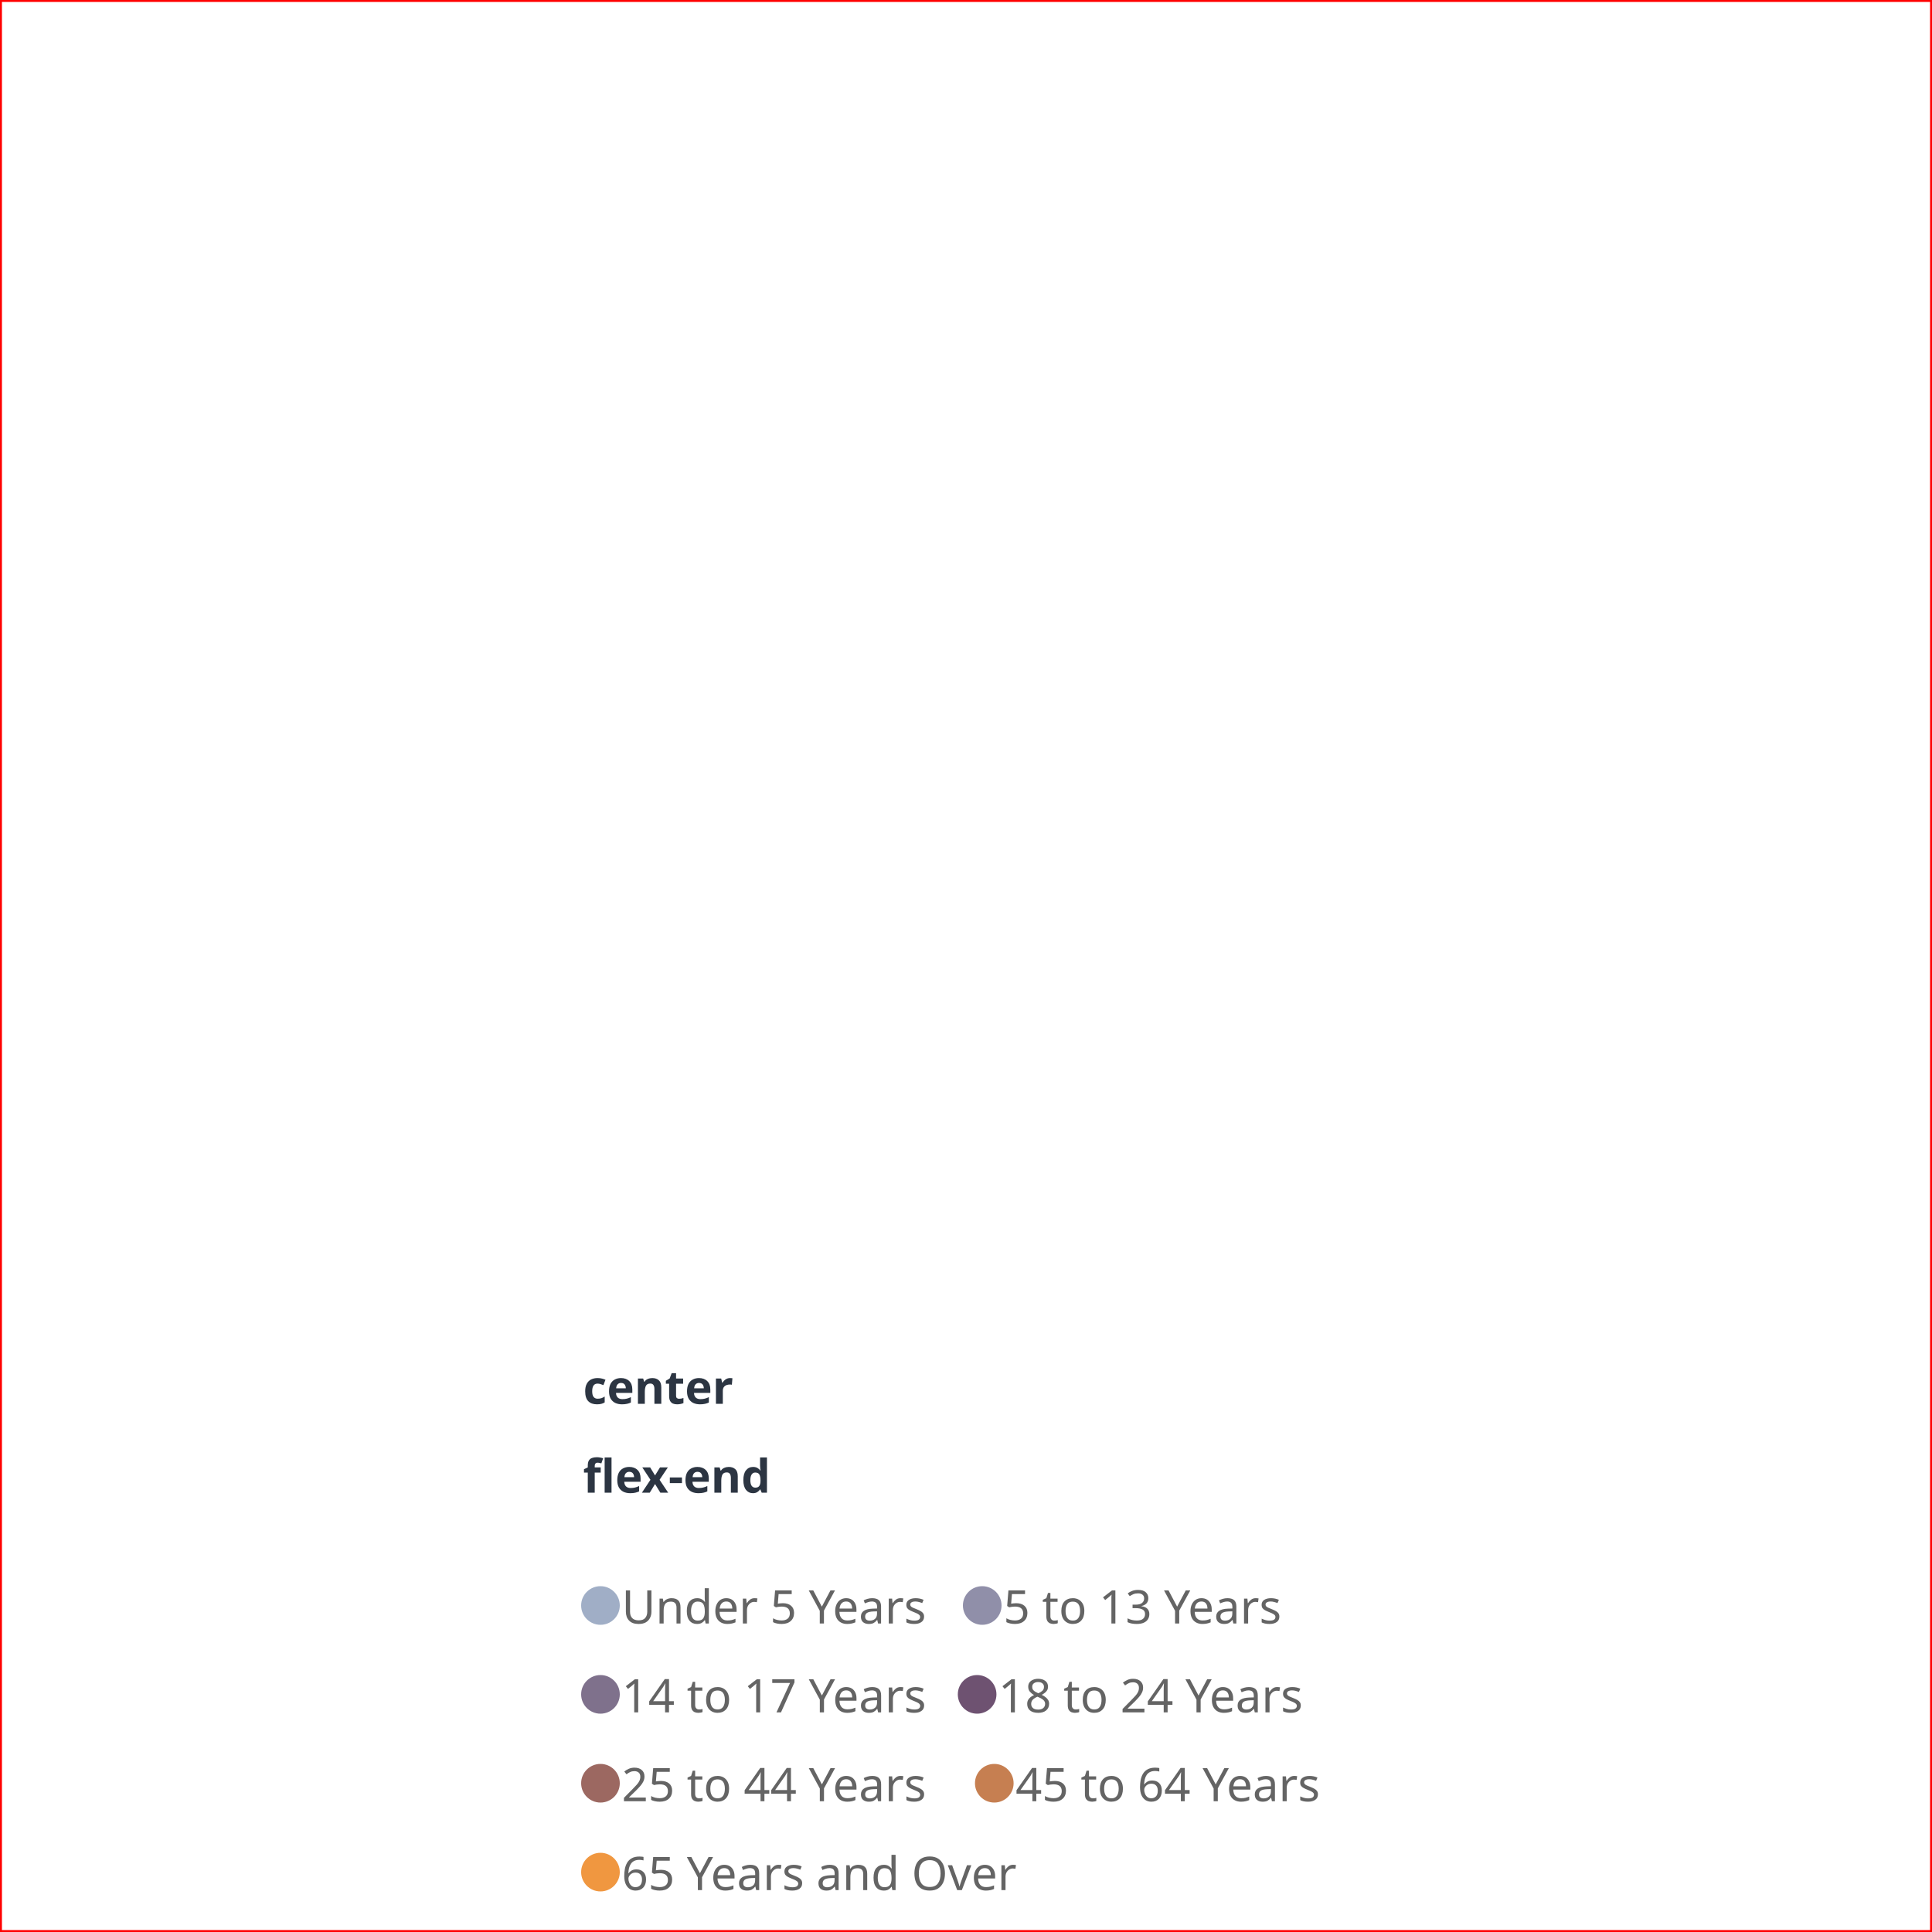
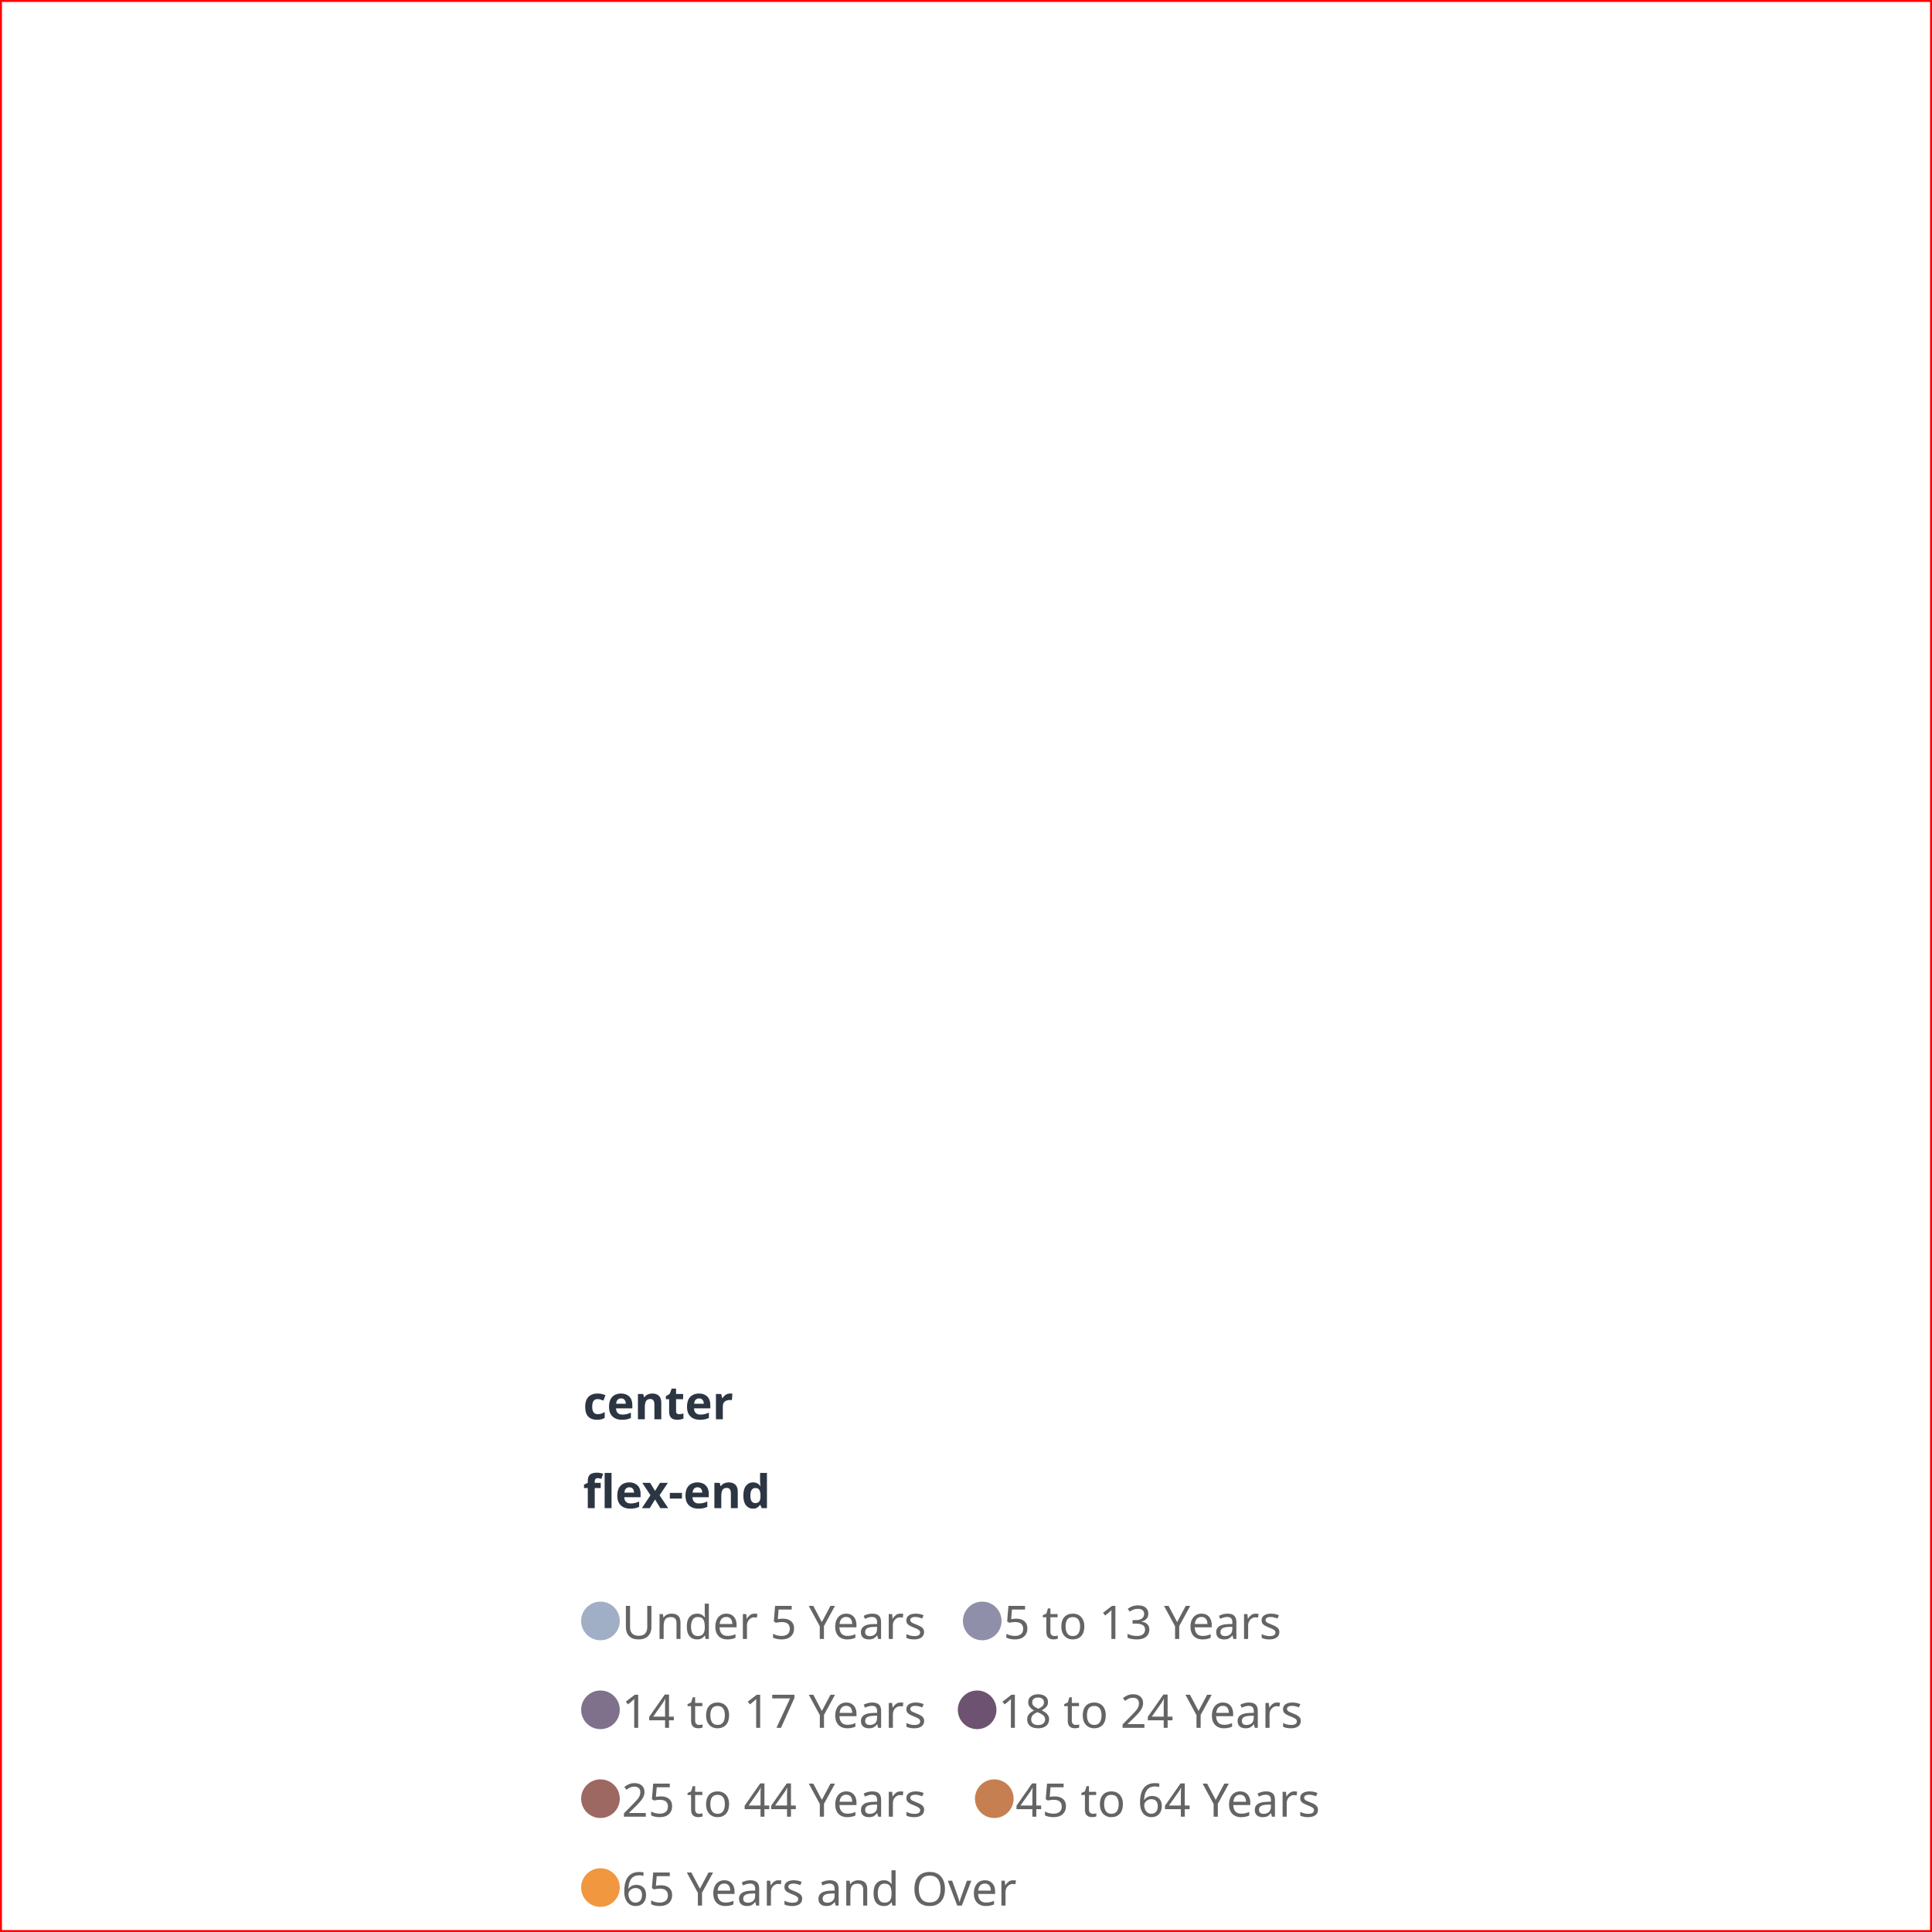
<svg xmlns="http://www.w3.org/2000/svg" width="500" height="500" color-interpolation-filters="sRGB" style="background: transparent;">
  <defs>
-     <clipPath id="b" transform="matrix(1 0 0 1 -150.4 -404)">
-       <use href="#a" transform="matrix(1 0 0 1 150.4 404)" />
+     <clipPath id="b" transform="matrix(1 0 0 1 -150.4 -408)">
+       <use href="#a" transform="matrix(1 0 0 1 150.4 408)" />
    </clipPath>
  </defs>
  <g>
    <g fill="none">
      <g fill="none">
        <g>
          <path width="500" height="500" fill="none" stroke="rgba(255,0,0,1)" d="m0 0 500 0 0 500-500 0z" />
        </g>
        <g fill="none">
-           <g fill="none" transform="matrix(1 0 0 1 150.4 354)">
+           <g fill="none" transform="matrix(1 0 0 1 150.4 358)">
            <g fill="none" class="legend-title-group">
              <g fill="none" class="legend-title">
                <g>
                  <text x="0" y="0" fill="rgba(44,53,66,1)" class="title-text" dominant-baseline="hanging" font-family="sans-serif" font-size="12" font-weight="bold" paint-order="stroke" style="transform:translate(0px, 0px);" text-anchor="left">
                    <tspan x="0" dx=".5" dy="0">center</tspan>
                    <tspan x="0" dx=".5" dy="23">flex-end</tspan>
                  </text>
                </g>
              </g>
            </g>
            <g fill="none" class="legend-items-group" transform="matrix(1 0 0 1 0 50)">
              <g fill="none" class="legend-items">
                <g fill="none" class="items-navigator">
                  <g fill="none" class="navigator-content-group" clip-path="url(#b)">
                    <g fill="none" class="navigator-play-window">
                      <g fill="none" class="items-item-page">
                        <g fill="none" class="items-item">
                          <g fill="none" class="legend-category-item-background-group">
                            <g>
                              <path width="93.8" height="23" fill="none" d="m0 0 93.8 0 0 23-93.8 0z" class="legend-category-item-background" visibility="visible" />
                            </g>
                          </g>
                          <g fill="none" class="legend-category-item-marker-group" transform="matrix(.83333 0 0 .83333 5 11.5)">
                            <g>
                              <circle r="6" fill="rgba(160,174,198,1)" class="legend-category-item-marker" visibility="visible" />
                            </g>
                          </g>
                          <g fill="none" class="legend-category-item-label-group" transform="matrix(1 0 0 1 10 11.5)">
                            <g>
                              <text fill="rgba(100,100,100,1)" stroke-width="1" class="legend-category-item-label" dominant-baseline="central" dx=".5" dy="0" font-family="sans-serif" font-size="12" font-style="normal" font-variant="normal" font-weight="normal" paint-order="stroke" style="transform:translate(0px, 0px);" text-anchor="left" visibility="visible">Under 5 Years</text>
                            </g>
                          </g>
                          <g fill="none" class="legend-category-item-value-group" />
                        </g>
                        <g fill="none" class="items-item" transform="matrix(1 0 0 1 98.8 0)">
                          <g fill="none" class="legend-category-item-background-group">
                            <g>
                              <path width="87.08" height="23" fill="none" d="m0 0 87.08 0 0 23-87.08 0z" class="legend-category-item-background" visibility="visible" />
                            </g>
                          </g>
                          <g fill="none" class="legend-category-item-marker-group" transform="matrix(.83333 0 0 .83333 5 11.5)">
                            <g>
                              <circle r="6" fill="rgba(144,143,169,1)" class="legend-category-item-marker" visibility="visible" />
                            </g>
                          </g>
                          <g fill="none" class="legend-category-item-label-group" transform="matrix(1 0 0 1 10 11.5)">
                            <g>
                              <text fill="rgba(100,100,100,1)" stroke-width="1" class="legend-category-item-label" dominant-baseline="central" dx=".5" dy="0" font-family="sans-serif" font-size="12" font-style="normal" font-variant="normal" font-weight="normal" paint-order="stroke" style="transform:translate(0px, 0px);" text-anchor="left" visibility="visible">5 to 13 Years</text>
                            </g>
                          </g>
                          <g fill="none" class="legend-category-item-value-group" />
                        </g>
                        <g fill="none" class="items-item" transform="matrix(1 0 0 1 0 23)">
                          <g fill="none" class="legend-category-item-background-group">
                            <g>
                              <path width="92.48" height="23" fill="none" d="m0 0 92.48 0 0 23-92.48 0z" class="legend-category-item-background" visibility="visible" />
                            </g>
                          </g>
                          <g fill="none" class="legend-category-item-marker-group" transform="matrix(.83333 0 0 .83333 5 11.5)">
                            <g>
                              <circle r="6" fill="rgba(127,113,140,1)" class="legend-category-item-marker" visibility="visible" />
                            </g>
                          </g>
                          <g fill="none" class="legend-category-item-label-group" transform="matrix(1 0 0 1 10 11.5)">
                            <g>
                              <text fill="rgba(100,100,100,1)" stroke-width="1" class="legend-category-item-label" dominant-baseline="central" dx=".5" dy="0" font-family="sans-serif" font-size="12" font-style="normal" font-variant="normal" font-weight="normal" paint-order="stroke" style="transform:translate(0px, 0px);" text-anchor="left" visibility="visible">14 to 17 Years</text>
                            </g>
                          </g>
                          <g fill="none" class="legend-category-item-value-group" />
                        </g>
                        <g fill="none" class="items-item" transform="matrix(1 0 0 1 97.48 23)">
                          <g fill="none" class="legend-category-item-background-group">
                            <g>
                              <path width="95" height="23" fill="none" d="m0 0 95 0 0 23-95 0z" class="legend-category-item-background" visibility="visible" />
                            </g>
                          </g>
                          <g fill="none" class="legend-category-item-marker-group" transform="matrix(.83333 0 0 .83333 5 11.5)">
                            <g>
                              <circle r="6" fill="rgba(110,82,113,1)" class="legend-category-item-marker" visibility="visible" />
                            </g>
                          </g>
                          <g fill="none" class="legend-category-item-label-group" transform="matrix(1 0 0 1 10 11.5)">
                            <g>
                              <text fill="rgba(100,100,100,1)" stroke-width="1" class="legend-category-item-label" dominant-baseline="central" dx=".5" dy="0" font-family="sans-serif" font-size="12" font-style="normal" font-variant="normal" font-weight="normal" paint-order="stroke" style="transform:translate(0px, 0px);" text-anchor="left" visibility="visible">18 to 24 Years</text>
                            </g>
                          </g>
                          <g fill="none" class="legend-category-item-value-group" />
                        </g>
                        <g fill="none" class="items-item" transform="matrix(1 0 0 1 0 46)">
                          <g fill="none" class="legend-category-item-background-group">
                            <g>
                              <path width="96.92" height="23" fill="none" d="m0 0 96.92 0 0 23-96.92 0z" class="legend-category-item-background" visibility="visible" />
                            </g>
                          </g>
                          <g fill="none" class="legend-category-item-marker-group" transform="matrix(.83333 0 0 .83333 5 11.5)">
                            <g>
                              <circle r="6" fill="rgba(156,104,97,1)" class="legend-category-item-marker" visibility="visible" />
                            </g>
                          </g>
                          <g fill="none" class="legend-category-item-label-group" transform="matrix(1 0 0 1 10 11.5)">
                            <g>
                              <text fill="rgba(100,100,100,1)" stroke-width="1" class="legend-category-item-label" dominant-baseline="central" dx=".5" dy="0" font-family="sans-serif" font-size="12" font-style="normal" font-variant="normal" font-weight="normal" paint-order="stroke" style="transform:translate(0px, 0px);" text-anchor="left" visibility="visible">25 to 44 Years</text>
                            </g>
                          </g>
                          <g fill="none" class="legend-category-item-value-group" />
                        </g>
                        <g fill="none" class="items-item" transform="matrix(1 0 0 1 101.92 46)">
                          <g fill="none" class="legend-category-item-background-group">
                            <g>
                              <path width="97.28" height="23" fill="none" d="m0 0 97.28 0 0 23-97.28 0z" class="legend-category-item-background" visibility="visible" />
                            </g>
                          </g>
                          <g fill="none" class="legend-category-item-marker-group" transform="matrix(.83333 0 0 .83333 5 11.5)">
                            <g>
                              <circle r="6" fill="rgba(198,127,81,1)" class="legend-category-item-marker" visibility="visible" />
                            </g>
                          </g>
                          <g fill="none" class="legend-category-item-label-group" transform="matrix(1 0 0 1 10 11.5)">
                            <g>
                              <text fill="rgba(100,100,100,1)" stroke-width="1" class="legend-category-item-label" dominant-baseline="central" dx=".5" dy="0" font-family="sans-serif" font-size="12" font-style="normal" font-variant="normal" font-weight="normal" paint-order="stroke" style="transform:translate(0px, 0px);" text-anchor="left" visibility="visible">45 to 64 Years</text>
                            </g>
                          </g>
                          <g fill="none" class="legend-category-item-value-group" />
                        </g>
                        <g fill="none" class="items-item" transform="matrix(1 0 0 1 0 69)">
                          <g fill="none" class="legend-category-item-background-group">
                            <g>
                              <path width="118.76" height="23" fill="none" d="m0 0 118.76 0 0 23-118.76 0z" class="legend-category-item-background" visibility="visible" />
                            </g>
                          </g>
                          <g fill="none" class="legend-category-item-marker-group" transform="matrix(.83333 0 0 .83333 5 11.5)">
                            <g>
                              <circle r="6" fill="rgba(240,151,64,1)" class="legend-category-item-marker" visibility="visible" />
                            </g>
                          </g>
                          <g fill="none" class="legend-category-item-label-group" transform="matrix(1 0 0 1 10 11.5)">
                            <g>
                              <text fill="rgba(100,100,100,1)" stroke-width="1" class="legend-category-item-label" dominant-baseline="central" dx=".5" dy="0" font-family="sans-serif" font-size="12" font-style="normal" font-variant="normal" font-weight="normal" paint-order="stroke" style="transform:translate(0px, 0px);" text-anchor="left" visibility="visible">65 Years and Over</text>
                            </g>
                          </g>
                          <g fill="none" class="legend-category-item-value-group" />
                        </g>
                      </g>
                    </g>
                  </g>
                  <g fill="none" class="navigator-controller" />
                  <g>
                    <path id="a" width="199.2" height="92" fill="none" d="m0 0 199.2 0 0 92-199.2 0z" class="navigator-clip-path" />
                  </g>
                </g>
              </g>
            </g>
          </g>
        </g>
      </g>
    </g>
  </g>
</svg>
